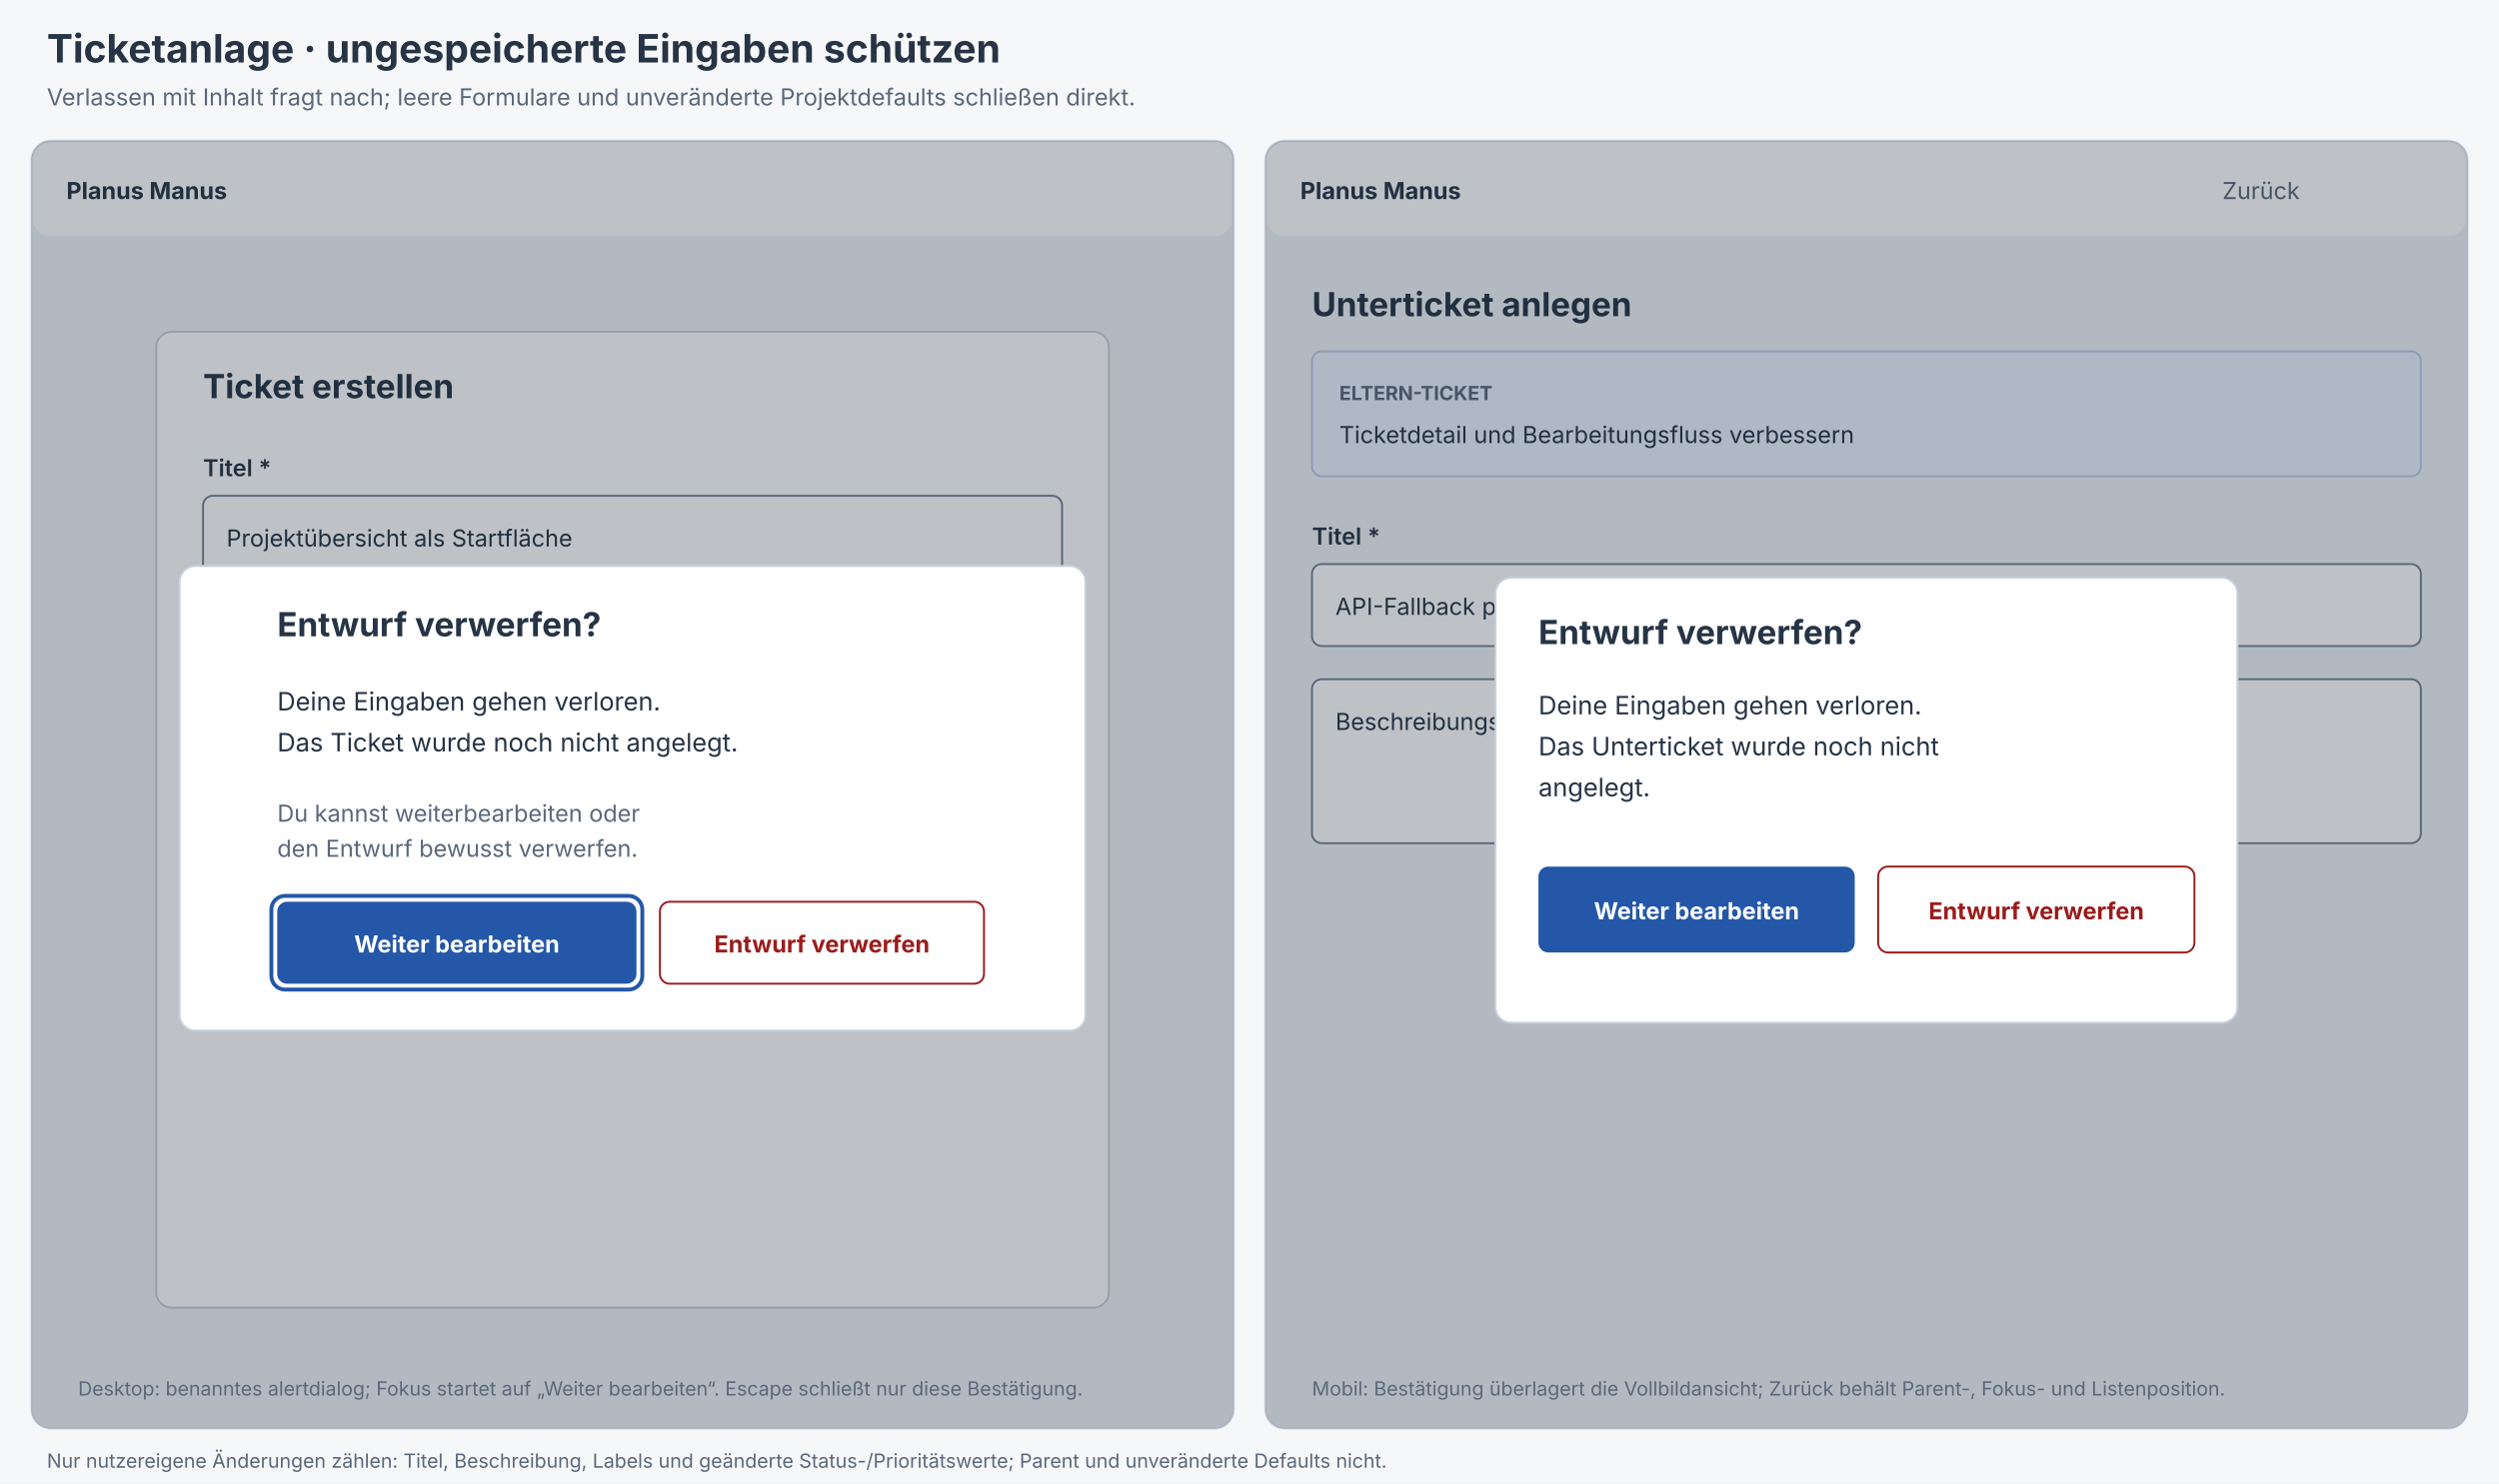
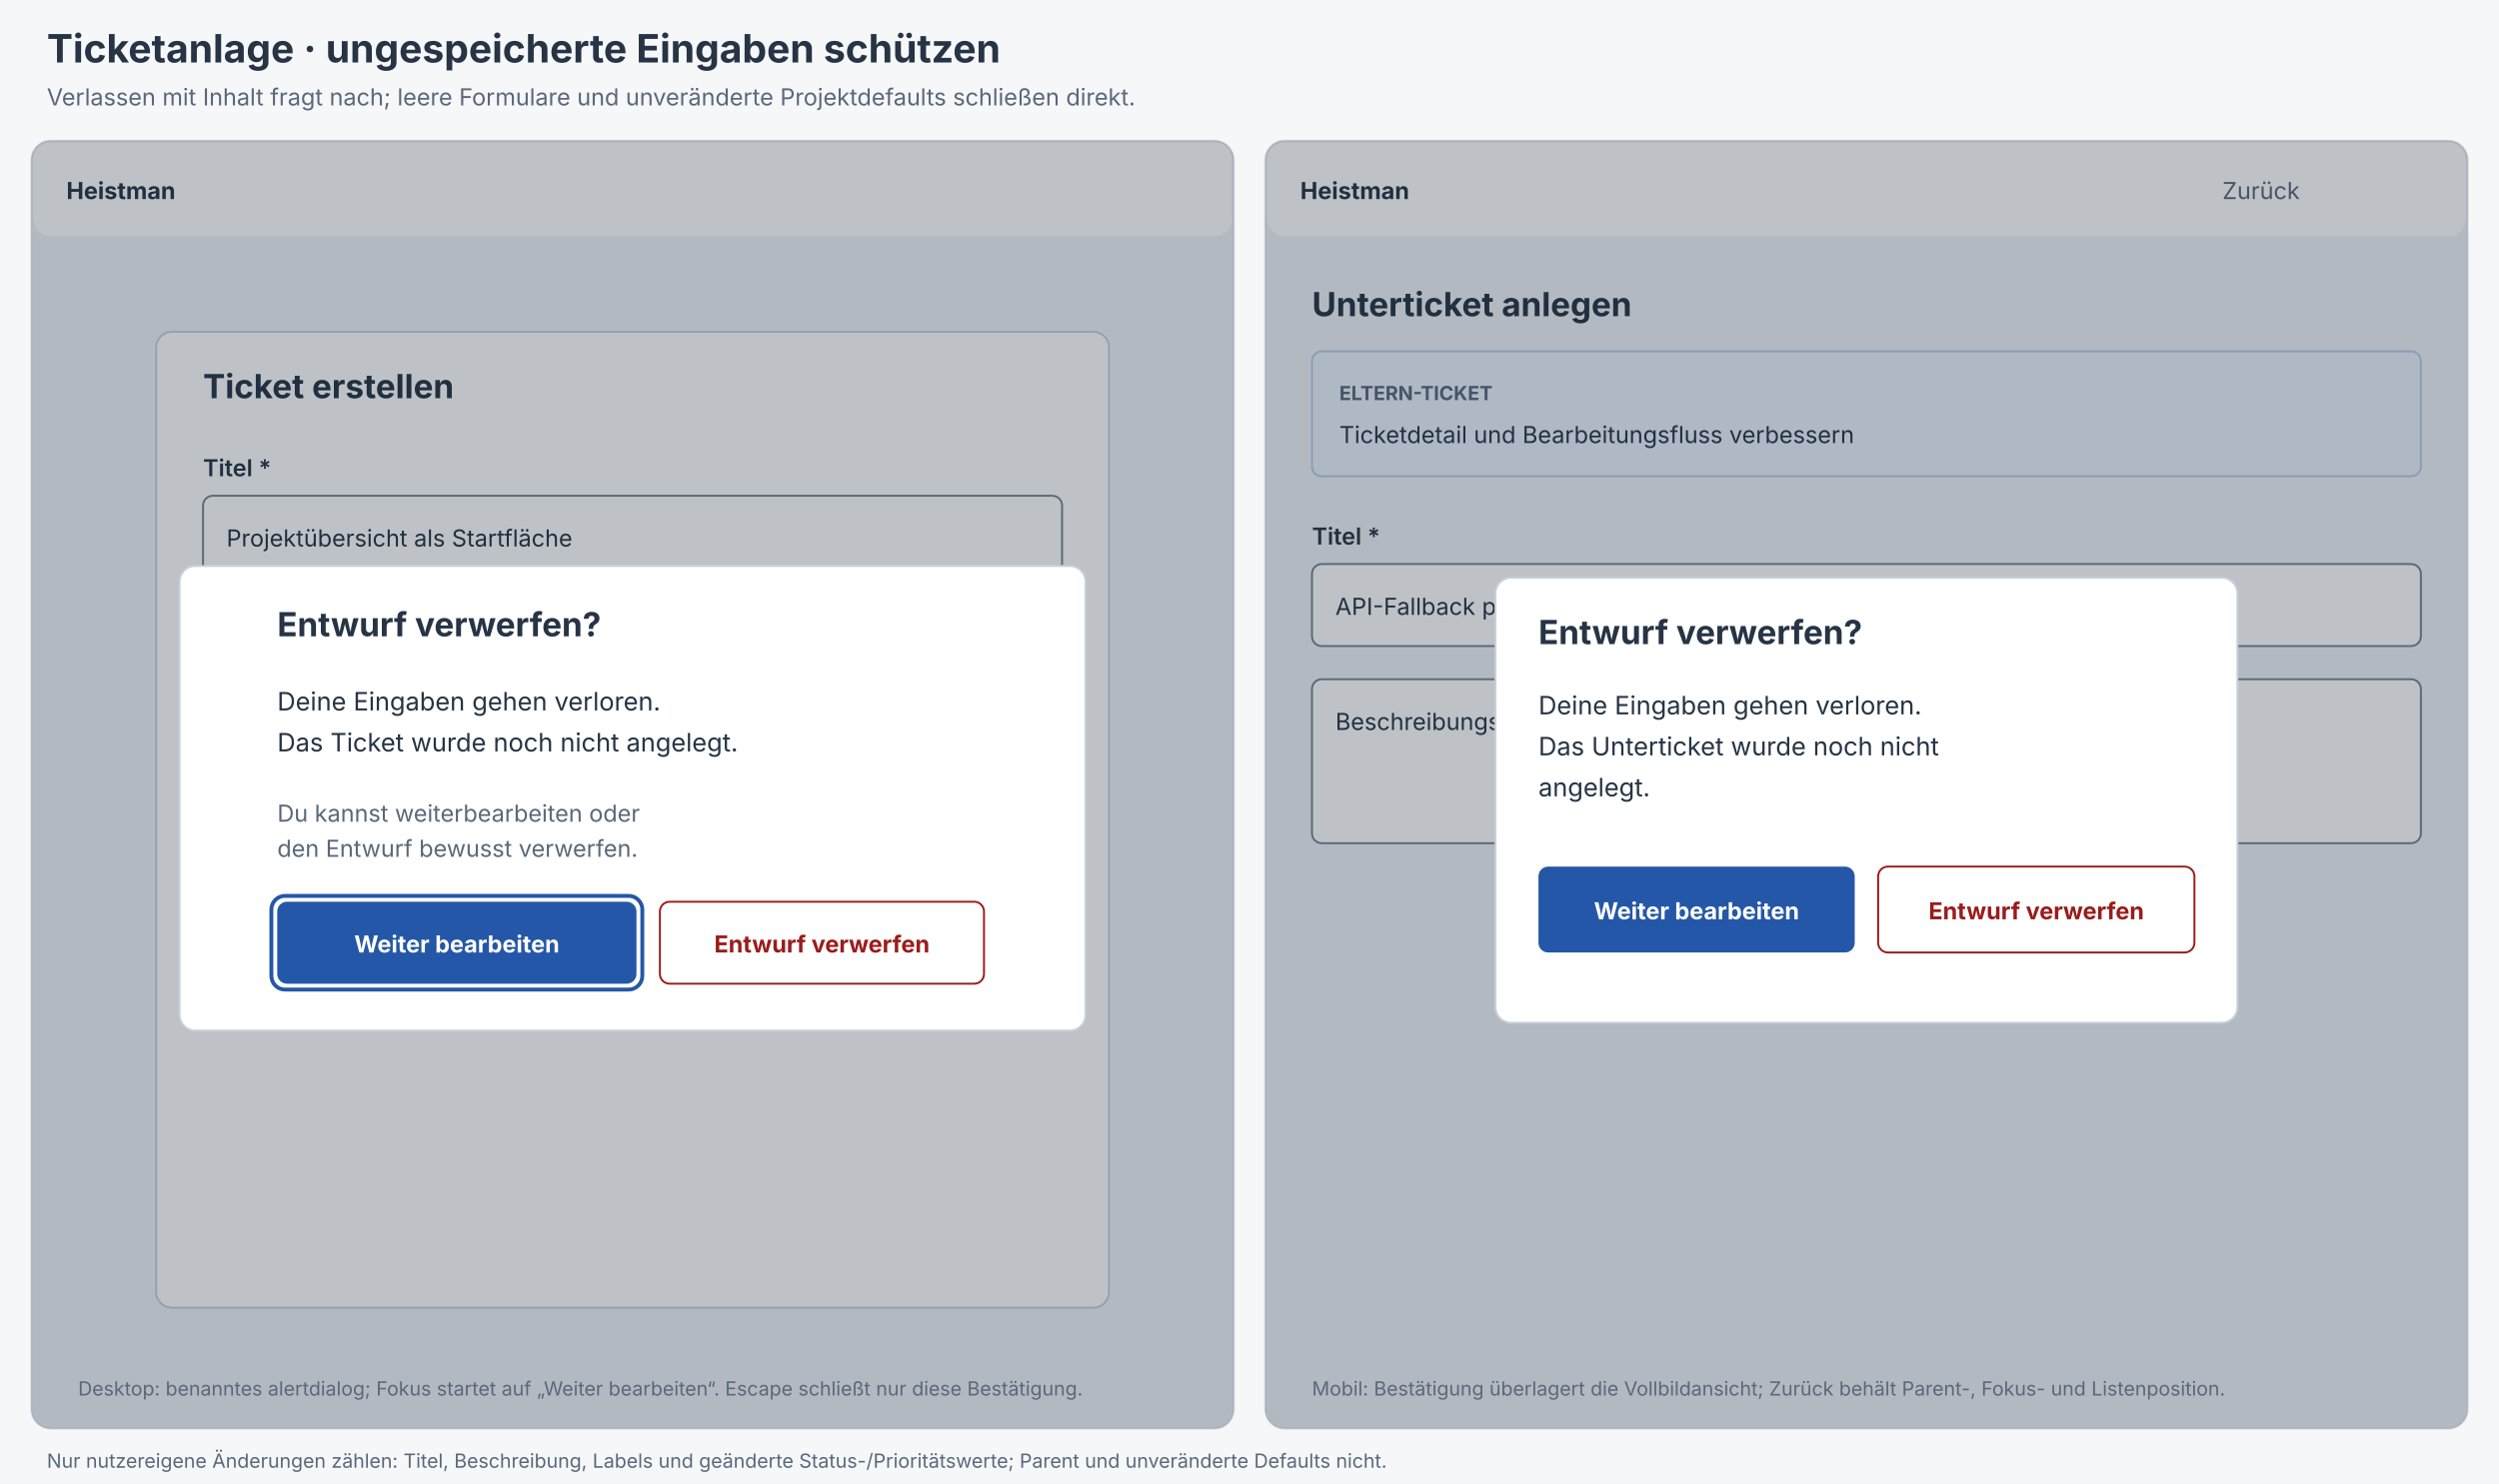
<svg xmlns="http://www.w3.org/2000/svg" width="1280" height="760" viewBox="0 0 1280 760" role="img" aria-labelledby="title desc">
  <defs>
    <style>
      text { font-family: system-ui, -apple-system, "Segoe UI", sans-serif; fill: #263445; }
      .muted { fill: #5A687A; }
      .tiny { font-size: 10px; }
      .small { font-size: 12px; }
      .body { font-size: 13px; }
      .heading { font-size: 17px; font-weight: 650; }
      .label { font-size: 12px; font-weight: 600; }
      .panel { fill: #FFFFFF; stroke: #D8DEE7; }
      .control { fill: #FFFFFF; stroke: #768294; }
      .primary { fill: #2457A7; }
      .inverse { fill: #FFFFFF; }
      .danger { fill: #FFFFFF; stroke: #9B1C1C; }
      .error { fill: #9B1C1C; }
    </style>
  </defs>
  <rect width="1280" height="760" fill="#F6F7F9" />
  <text x="24" y="32" font-size="20" font-weight="650">Ticketanlage · ungespeicherte Eingaben schützen</text>
  <text x="24" y="54" class="small muted">Verlassen mit Inhalt fragt nach; leere Formulare und unveränderte Projektdefaults schließen direkt.</text>
  <g transform="translate(16 72)">
    <rect width="616" height="660" rx="10" fill="#F0F3F7" stroke="#D8DEE7" />
    <rect x="1" y="1" width="614" height="48" rx="9" fill="#FFFFFF" />
-     <text x="18" y="30" class="small" font-weight="650">Planus Manus</text>
+     <text x="18" y="30" class="small" font-weight="650">Heistman</text>
    <rect x="18" y="65" width="580" height="563" rx="6" fill="#F0F3F7" opacity=".45" />
    <rect x="64" y="98" width="488" height="500" rx="8" fill="#FFFFFF" stroke="#C8D0DB" />
    <text x="88" y="132" class="heading">Ticket erstellen</text>
    <text x="88" y="172" class="label">Titel *</text>
    <rect x="88" y="182" width="440" height="42" rx="5" class="control" />
    <text x="100" y="208" class="small">Projektübersicht als Startfläche</text>
    <text x="88" y="254" class="label">Beschreibung</text>
    <rect x="88" y="264" width="440" height="74" rx="5" class="control" />
    <text x="100" y="290" class="small">Bisher eingegebener Text bleibt im</text>
    <text x="100" y="309" class="small">Formular, bis bewusst verworfen wird.</text>
    <rect x="88" y="368" width="440" height="42" rx="5" class="control" />
    <text x="100" y="394" class="small">Status Offen · Priorität Normal</text>
    <rect width="616" height="660" rx="10" fill="#172334" opacity=".28" />
    <g role="group" aria-label="Visuelle Vorschau einer Verwerfbestätigung">
      <rect x="76" y="218" width="464" height="238" rx="8" fill="#FFFFFF" stroke="#C8D0DB" />
      <text x="126" y="254" class="heading">Entwurf verwerfen?</text>
      <text x="126" y="292" class="body">Deine Eingaben gehen verloren.</text>
      <text x="126" y="313" class="body">Das Ticket wurde noch nicht angelegt.</text>
      <text x="126" y="349" class="small muted">Du kannst weiterbearbeiten oder</text>
      <text x="126" y="367" class="small muted">den Entwurf bewusst verwerfen.</text>
      <rect x="126" y="390" width="184" height="42" rx="5" class="primary" />
      <text x="218" y="416" class="small inverse" font-weight="650" text-anchor="middle">Weiter bearbeiten</text>
      <rect x="322" y="390" width="166" height="42" rx="5" class="danger" />
      <text x="405" y="416" class="small error" font-weight="650" text-anchor="middle">Entwurf verwerfen</text>
      <rect x="123" y="387" width="190" height="48" rx="7" fill="none" stroke="#2457A7" stroke-width="2" />
    </g>
    <text x="24" y="643" class="tiny muted">Desktop: benanntes alertdialog; Fokus startet auf „Weiter bearbeiten“. Escape schließt nur diese Bestätigung.</text>
  </g>
  <g transform="translate(648 72)">
    <rect width="616" height="660" rx="10" fill="#F0F3F7" stroke="#D8DEE7" />
    <rect x="1" y="1" width="614" height="48" rx="9" fill="#FFFFFF" />
-     <text x="18" y="30" class="small" font-weight="650">Planus Manus</text>
+     <text x="18" y="30" class="small" font-weight="650">Heistman</text>
    <text x="530" y="30" class="small muted" text-anchor="end">Zurück</text>
    <text x="24" y="90" class="heading">Unterticket anlegen</text>
    <rect x="24" y="108" width="568" height="64" rx="5" fill="#EAF1FD" stroke="#B9CBE8" />
    <text x="38" y="133" class="tiny muted" font-weight="650">ELTERN-TICKET</text>
    <text x="38" y="155" class="small">Ticketdetail und Bearbeitungsfluss verbessern</text>
    <text x="24" y="207" class="label">Titel *</text>
    <rect x="24" y="217" width="568" height="42" rx="5" class="control" />
    <text x="36" y="243" class="small">API-Fallback prüfen</text>
    <rect x="24" y="276" width="568" height="84" rx="5" class="control" />
    <text x="36" y="302" class="small">Beschreibungstext</text>
    <rect width="616" height="660" rx="10" fill="#172334" opacity=".28" />
    <rect x="118" y="224" width="380" height="228" rx="8" fill="#FFFFFF" stroke="#C8D0DB" />
    <text x="140" y="258" class="heading">Entwurf verwerfen?</text>
    <text x="140" y="294" class="body">Deine Eingaben gehen verloren.</text>
    <text x="140" y="315" class="body">Das Unterticket wurde noch nicht</text>
    <text x="140" y="336" class="body">angelegt.</text>
    <rect x="140" y="372" width="162" height="44" rx="5" class="primary" />
    <text x="221" y="399" class="small inverse" font-weight="650" text-anchor="middle">Weiter bearbeiten</text>
    <rect x="314" y="372" width="162" height="44" rx="5" class="danger" />
    <text x="395" y="399" class="small error" font-weight="650" text-anchor="middle">Entwurf verwerfen</text>
    <text x="24" y="643" class="tiny muted">Mobil: Bestätigung überlagert die Vollbildansicht; Zurück behält Parent-, Fokus- und Listenposition.</text>
  </g>
  <text x="24" y="752" class="tiny muted">Nur nutzereigene Änderungen zählen: Titel, Beschreibung, Labels und geänderte Status-/Prioritätswerte; Parent und unveränderte Defaults nicht.</text>
</svg>
